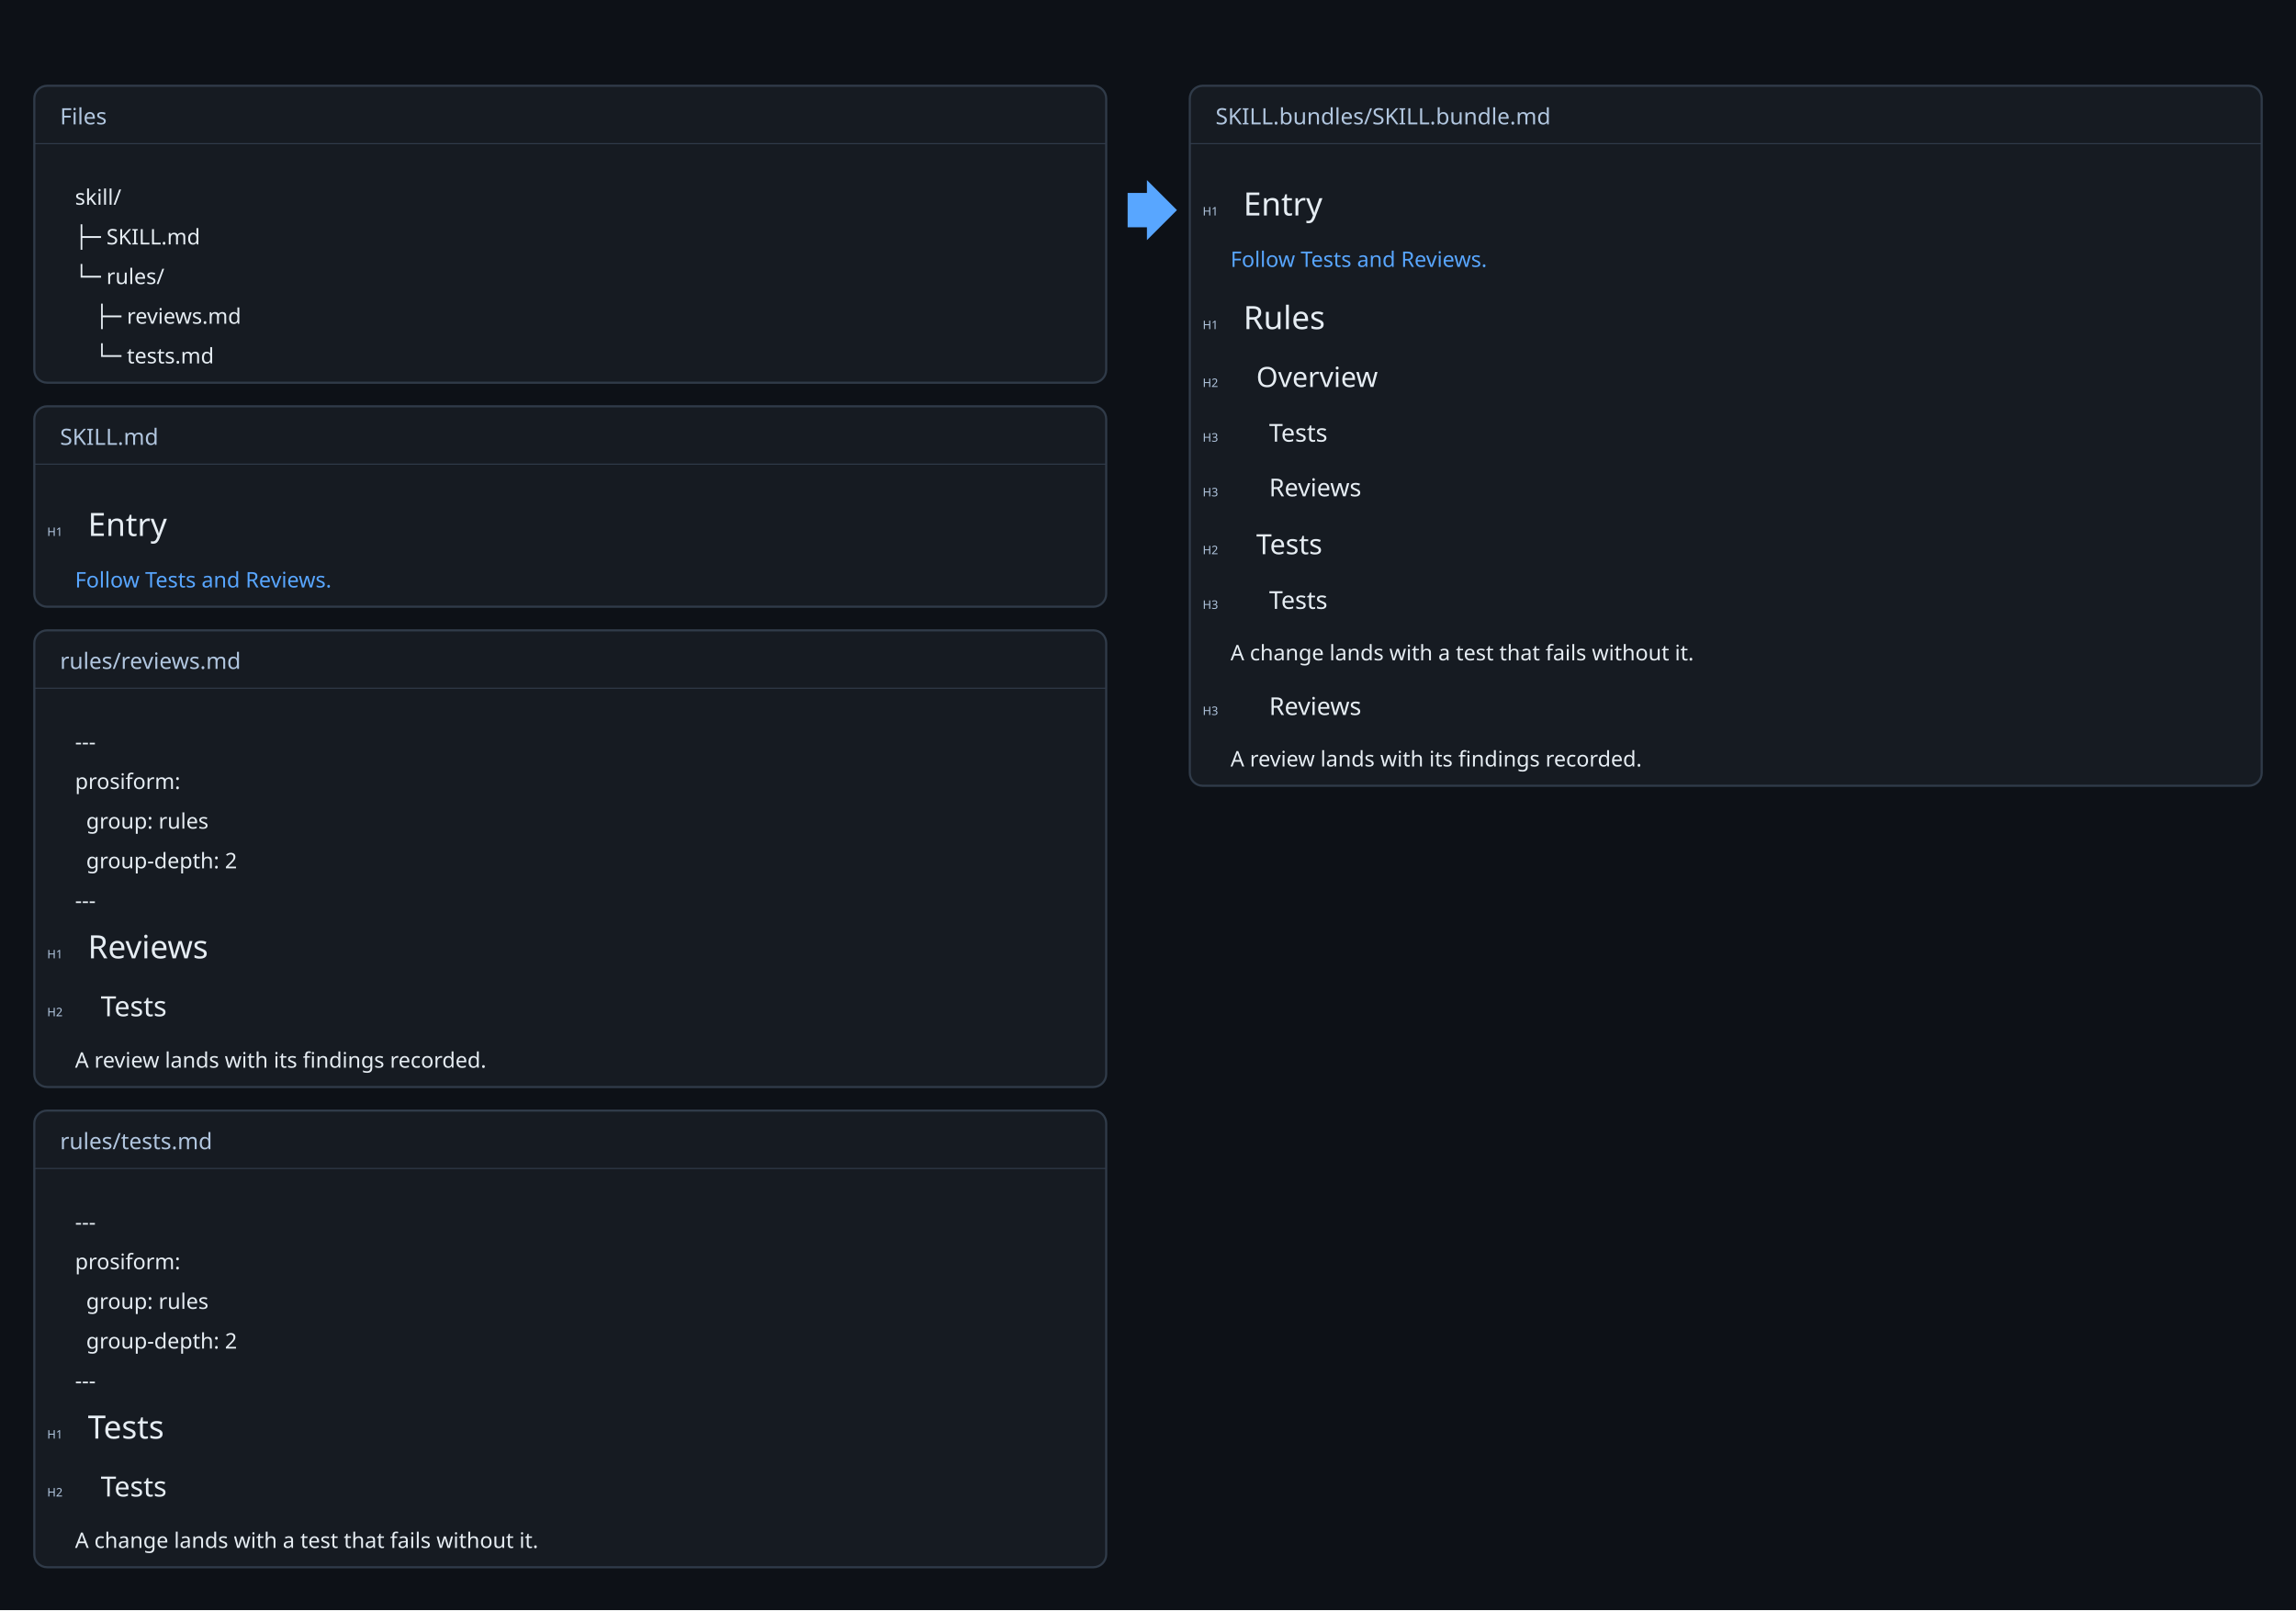
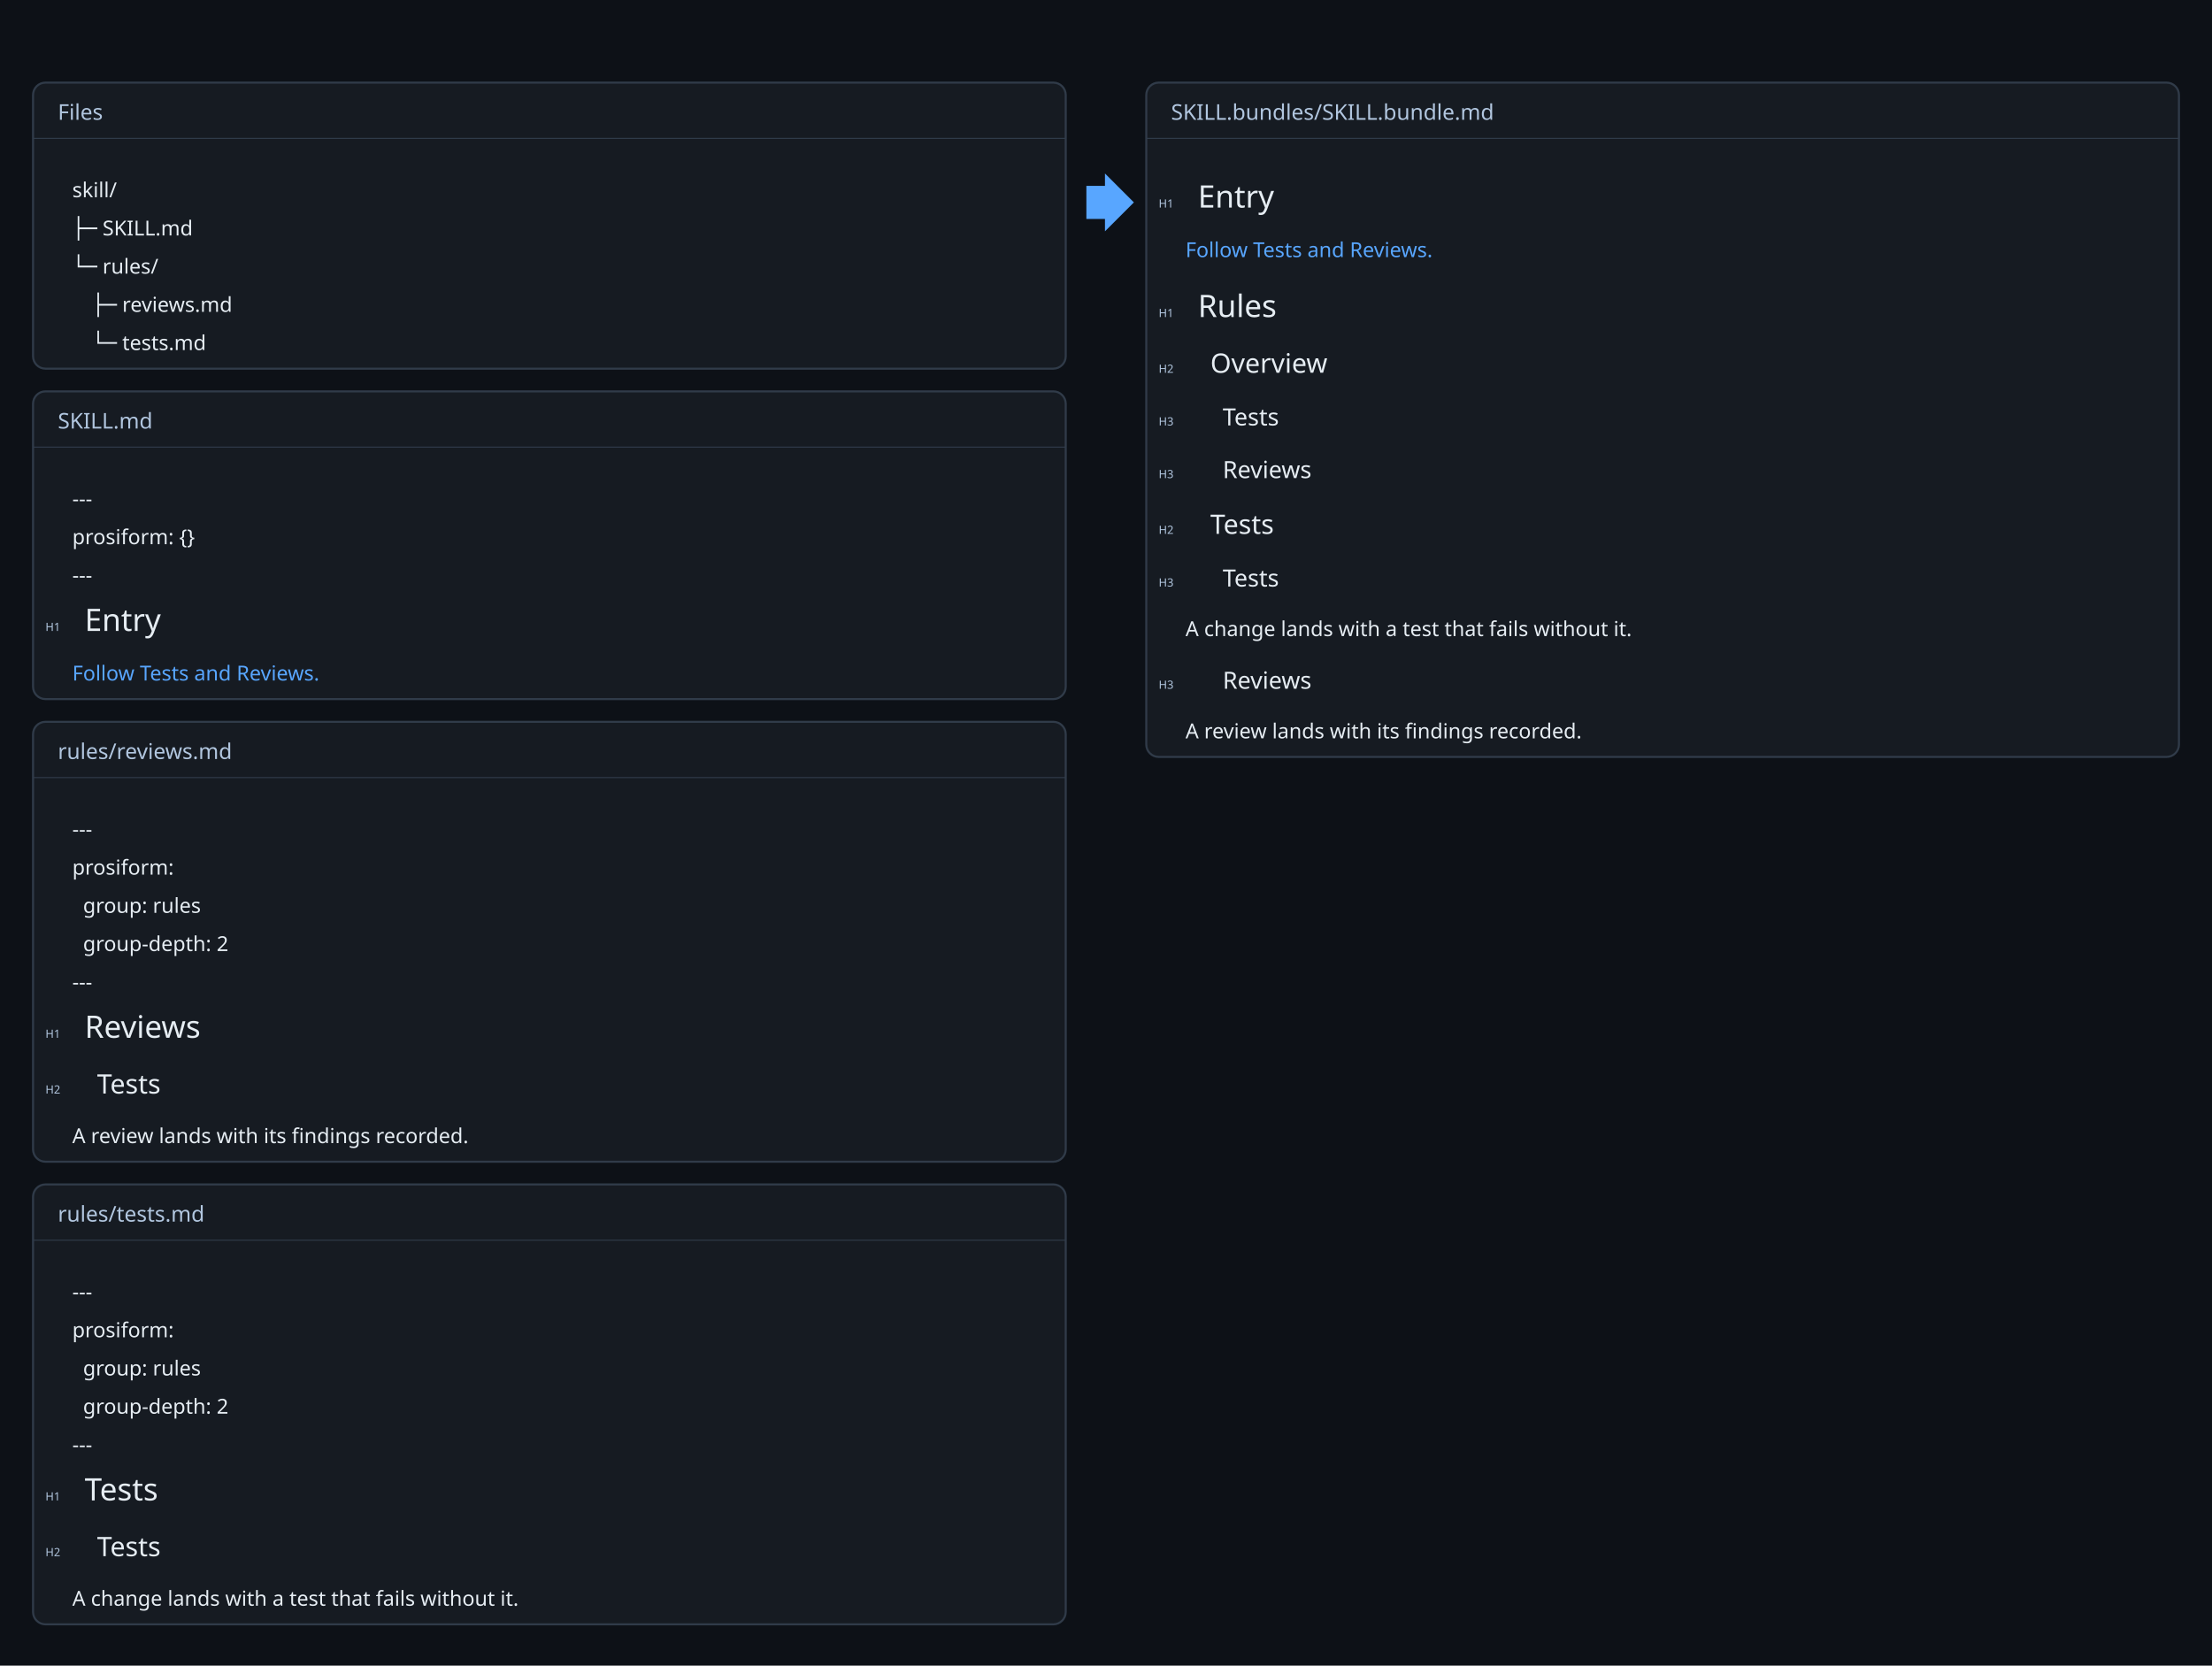
- <svg xmlns="http://www.w3.org/2000/svg" width="2142" height="1502" viewBox="0 0 2142 1502" role="img" aria-labelledby="title desc">
-   <rect width="2142" height="1502" fill="#0d1117" />
+ <svg xmlns="http://www.w3.org/2000/svg" width="2142" height="1613" viewBox="0 0 2142 1613" role="img" aria-labelledby="title desc">
+   <rect width="2142" height="1613" fill="#0d1117" />
  <g font-family="IBM Plex Mono" xml:space="preserve">
    <rect x="32" y="80" width="1000" height="277" rx="12" fill="#161b22" stroke="#303b49" stroke-width="2" />
    <text x="56" y="116" font-size="21" fill="#b1c6df" font-weight="400">Files</text>
    <path d="M32 134 H1032" stroke="#303b49" />
    <text x="70" y="191" font-size="20" fill="#e6edf3" font-weight="400">skill/</text>
    <text x="70" y="228" font-size="20" fill="#e6edf3" font-weight="400">├─ SKILL.md</text>
    <text x="70" y="265" font-size="20" fill="#e6edf3" font-weight="400">└─ rules/</text>
    <text x="70" y="302" font-size="20" fill="#e6edf3" font-weight="400">   ├─ reviews.md</text>
    <text x="70" y="339" font-size="20" fill="#e6edf3" font-weight="400">   └─ tests.md</text>
-     <rect x="32" y="379" width="1000" height="187" rx="12" fill="#161b22" stroke="#303b49" stroke-width="2" />
+     <rect x="32" y="379" width="1000" height="298" rx="12" fill="#161b22" stroke="#303b49" stroke-width="2" />
    <text x="56" y="415" font-size="21" fill="#b1c6df" font-weight="400">SKILL.md</text>
    <path d="M32 433 H1032" stroke="#303b49" />
-     <text x="44" y="500" font-size="11" fill="#b1c6df" font-weight="400">H1</text>
-     <text x="82" y="500" font-size="30" fill="#e6edf3" font-weight="500">Entry</text>
-     <text x="70" y="548" font-size="20" fill="#58a6ff" font-weight="400">Follow Tests and Reviews.</text>
-     <rect x="32" y="588" width="1000" height="426" rx="12" fill="#161b22" stroke="#303b49" stroke-width="2" />
-     <text x="56" y="624" font-size="21" fill="#b1c6df" font-weight="400">rules/reviews.md</text>
-     <path d="M32 642 H1032" stroke="#303b49" />
-     <text x="70" y="699" font-size="20" fill="#e6edf3" font-weight="400">---</text>
-     <text x="70" y="736" font-size="20" fill="#e6edf3" font-weight="400">prosiform:</text>
-     <text x="70" y="773" font-size="20" fill="#e6edf3" font-weight="400">  group: rules</text>
-     <text x="70" y="810" font-size="20" fill="#e6edf3" font-weight="400">  group-depth: 2</text>
-     <text x="70" y="847" font-size="20" fill="#e6edf3" font-weight="400">---</text>
-     <text x="44" y="894" font-size="11" fill="#b1c6df" font-weight="400">H1</text>
-     <text x="82" y="894" font-size="30" fill="#e6edf3" font-weight="500">Reviews</text>
-     <text x="44" y="948" font-size="11" fill="#b1c6df" font-weight="400">H2</text>
-     <text x="94" y="948" font-size="26" fill="#e6edf3" font-weight="500">Tests</text>
-     <text x="70" y="996" font-size="20" fill="#e6edf3" font-weight="400">A review lands with its findings recorded.</text>
-     <rect x="32" y="1036" width="1000" height="426" rx="12" fill="#161b22" stroke="#303b49" stroke-width="2" />
-     <text x="56" y="1072" font-size="21" fill="#b1c6df" font-weight="400">rules/tests.md</text>
-     <path d="M32 1090 H1032" stroke="#303b49" />
-     <text x="70" y="1147" font-size="20" fill="#e6edf3" font-weight="400">---</text>
-     <text x="70" y="1184" font-size="20" fill="#e6edf3" font-weight="400">prosiform:</text>
-     <text x="70" y="1221" font-size="20" fill="#e6edf3" font-weight="400">  group: rules</text>
-     <text x="70" y="1258" font-size="20" fill="#e6edf3" font-weight="400">  group-depth: 2</text>
-     <text x="70" y="1295" font-size="20" fill="#e6edf3" font-weight="400">---</text>
-     <text x="44" y="1342" font-size="11" fill="#b1c6df" font-weight="400">H1</text>
-     <text x="82" y="1342" font-size="30" fill="#e6edf3" font-weight="500">Tests</text>
-     <text x="44" y="1396" font-size="11" fill="#b1c6df" font-weight="400">H2</text>
-     <text x="94" y="1396" font-size="26" fill="#e6edf3" font-weight="500">Tests</text>
-     <text x="70" y="1444" font-size="20" fill="#e6edf3" font-weight="400">A change lands with a test that fails without it.</text>
+     <text x="70" y="490" font-size="20" fill="#e6edf3" font-weight="400">---</text>
+     <text x="70" y="527" font-size="20" fill="#e6edf3" font-weight="400">prosiform: {}</text>
+     <text x="70" y="564" font-size="20" fill="#e6edf3" font-weight="400">---</text>
+     <text x="44" y="611" font-size="11" fill="#b1c6df" font-weight="400">H1</text>
+     <text x="82" y="611" font-size="30" fill="#e6edf3" font-weight="500">Entry</text>
+     <text x="70" y="659" font-size="20" fill="#58a6ff" font-weight="400">Follow Tests and Reviews.</text>
+     <rect x="32" y="699" width="1000" height="426" rx="12" fill="#161b22" stroke="#303b49" stroke-width="2" />
+     <text x="56" y="735" font-size="21" fill="#b1c6df" font-weight="400">rules/reviews.md</text>
+     <path d="M32 753 H1032" stroke="#303b49" />
+     <text x="70" y="810" font-size="20" fill="#e6edf3" font-weight="400">---</text>
+     <text x="70" y="847" font-size="20" fill="#e6edf3" font-weight="400">prosiform:</text>
+     <text x="70" y="884" font-size="20" fill="#e6edf3" font-weight="400">  group: rules</text>
+     <text x="70" y="921" font-size="20" fill="#e6edf3" font-weight="400">  group-depth: 2</text>
+     <text x="70" y="958" font-size="20" fill="#e6edf3" font-weight="400">---</text>
+     <text x="44" y="1005" font-size="11" fill="#b1c6df" font-weight="400">H1</text>
+     <text x="82" y="1005" font-size="30" fill="#e6edf3" font-weight="500">Reviews</text>
+     <text x="44" y="1059" font-size="11" fill="#b1c6df" font-weight="400">H2</text>
+     <text x="94" y="1059" font-size="26" fill="#e6edf3" font-weight="500">Tests</text>
+     <text x="70" y="1107" font-size="20" fill="#e6edf3" font-weight="400">A review lands with its findings recorded.</text>
+     <rect x="32" y="1147" width="1000" height="426" rx="12" fill="#161b22" stroke="#303b49" stroke-width="2" />
+     <text x="56" y="1183" font-size="21" fill="#b1c6df" font-weight="400">rules/tests.md</text>
+     <path d="M32 1201 H1032" stroke="#303b49" />
+     <text x="70" y="1258" font-size="20" fill="#e6edf3" font-weight="400">---</text>
+     <text x="70" y="1295" font-size="20" fill="#e6edf3" font-weight="400">prosiform:</text>
+     <text x="70" y="1332" font-size="20" fill="#e6edf3" font-weight="400">  group: rules</text>
+     <text x="70" y="1369" font-size="20" fill="#e6edf3" font-weight="400">  group-depth: 2</text>
+     <text x="70" y="1406" font-size="20" fill="#e6edf3" font-weight="400">---</text>
+     <text x="44" y="1453" font-size="11" fill="#b1c6df" font-weight="400">H1</text>
+     <text x="82" y="1453" font-size="30" fill="#e6edf3" font-weight="500">Tests</text>
+     <text x="44" y="1507" font-size="11" fill="#b1c6df" font-weight="400">H2</text>
+     <text x="94" y="1507" font-size="26" fill="#e6edf3" font-weight="500">Tests</text>
+     <text x="70" y="1555" font-size="20" fill="#e6edf3" font-weight="400">A change lands with a test that fails without it.</text>
    <rect x="1110" y="80" width="1000" height="653" rx="12" fill="#161b22" stroke="#303b49" stroke-width="2" />
    <text x="1134" y="116" font-size="21" fill="#b1c6df" font-weight="400">SKILL.bundles/SKILL.bundle.md</text>
    <path d="M1110 134 H2110" stroke="#303b49" />
    <text x="1122" y="201" font-size="11" fill="#b1c6df" font-weight="400">H1</text>
    <text x="1160" y="201" font-size="30" fill="#e6edf3" font-weight="500">Entry</text>
    <text x="1148" y="249" font-size="20" fill="#58a6ff" font-weight="400">Follow Tests and Reviews.</text>
    <text x="1122" y="307" font-size="11" fill="#b1c6df" font-weight="400">H1</text>
    <text x="1160" y="307" font-size="30" fill="#e6edf3" font-weight="500">Rules</text>
    <text x="1122" y="361" font-size="11" fill="#b1c6df" font-weight="400">H2</text>
    <text x="1172" y="361" font-size="26" fill="#e6edf3" font-weight="500">Overview</text>
    <text x="1122" y="412" font-size="11" fill="#b1c6df" font-weight="400">H3</text>
    <text x="1184" y="412" font-size="23" fill="#e6edf3" font-weight="500">Tests</text>
    <text x="1122" y="463" font-size="11" fill="#b1c6df" font-weight="400">H3</text>
    <text x="1184" y="463" font-size="23" fill="#e6edf3" font-weight="500">Reviews</text>
    <text x="1122" y="517" font-size="11" fill="#b1c6df" font-weight="400">H2</text>
    <text x="1172" y="517" font-size="26" fill="#e6edf3" font-weight="500">Tests</text>
    <text x="1122" y="568" font-size="11" fill="#b1c6df" font-weight="400">H3</text>
    <text x="1184" y="568" font-size="23" fill="#e6edf3" font-weight="500">Tests</text>
    <text x="1148" y="616" font-size="20" fill="#e6edf3" font-weight="400">A change lands with a test that fails without it.</text>
    <text x="1122" y="667" font-size="11" fill="#b1c6df" font-weight="400">H3</text>
    <text x="1184" y="667" font-size="23" fill="#e6edf3" font-weight="500">Reviews</text>
    <text x="1148" y="715" font-size="20" fill="#e6edf3" font-weight="400">A review lands with its findings recorded.</text>
    <path d="M1052 180 H1070 V168 L1098 196 L1070 224 V212 H1052Z" fill="#58a6ff" />
  </g>
</svg>
